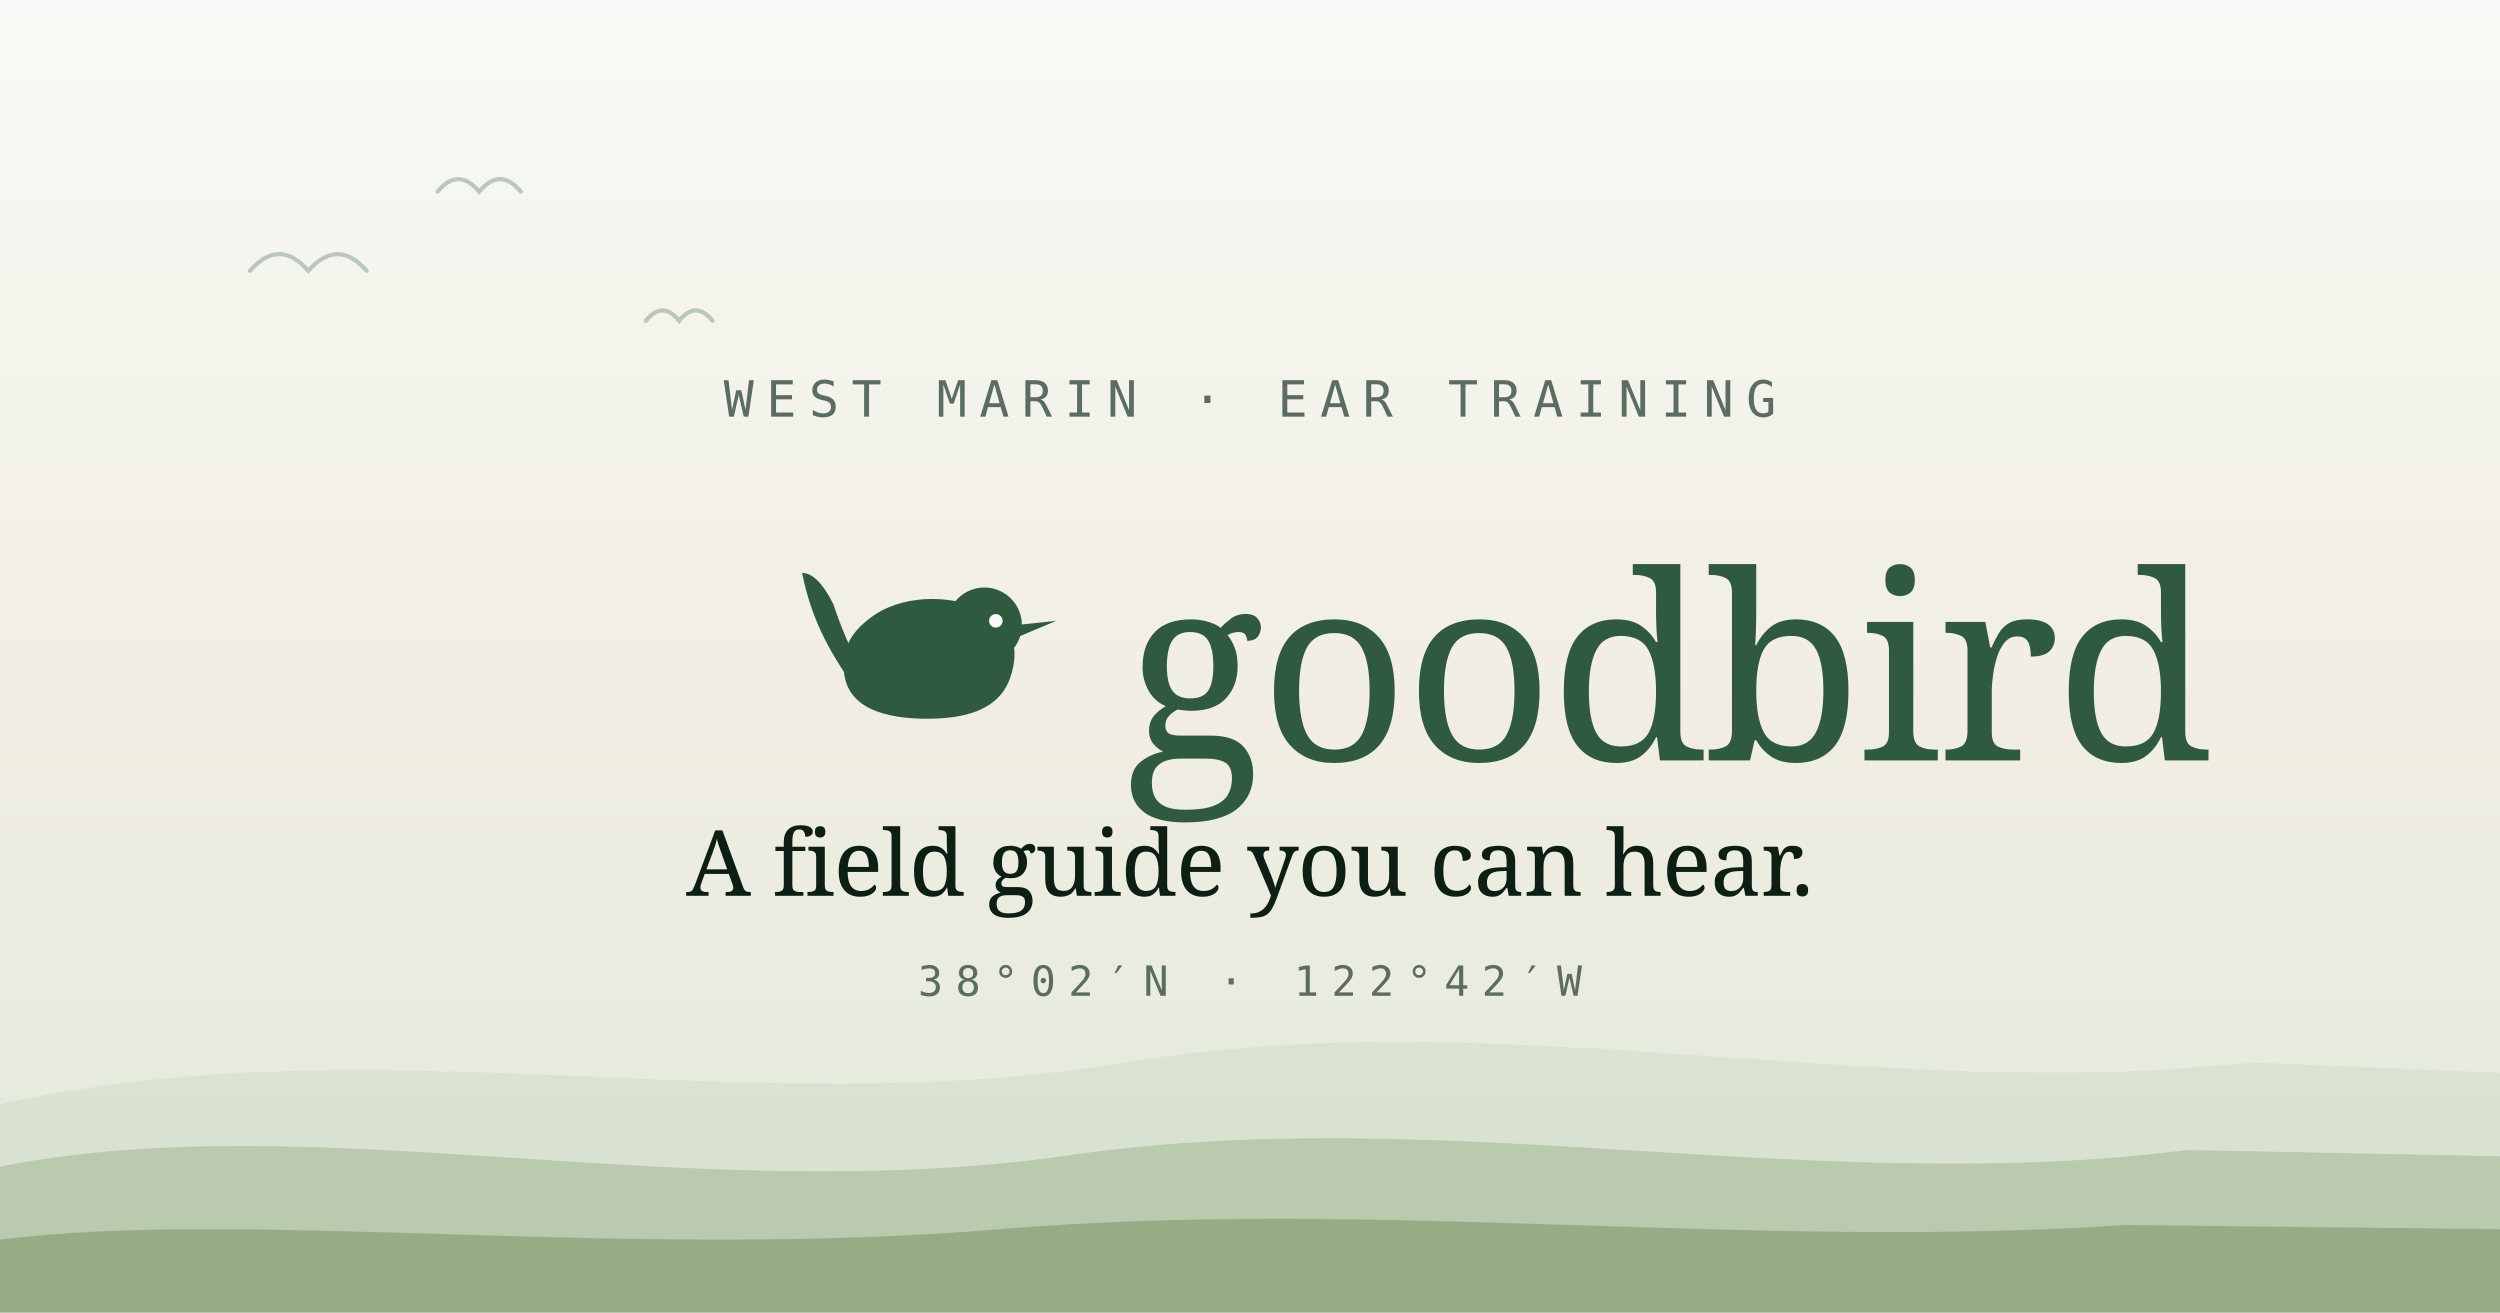
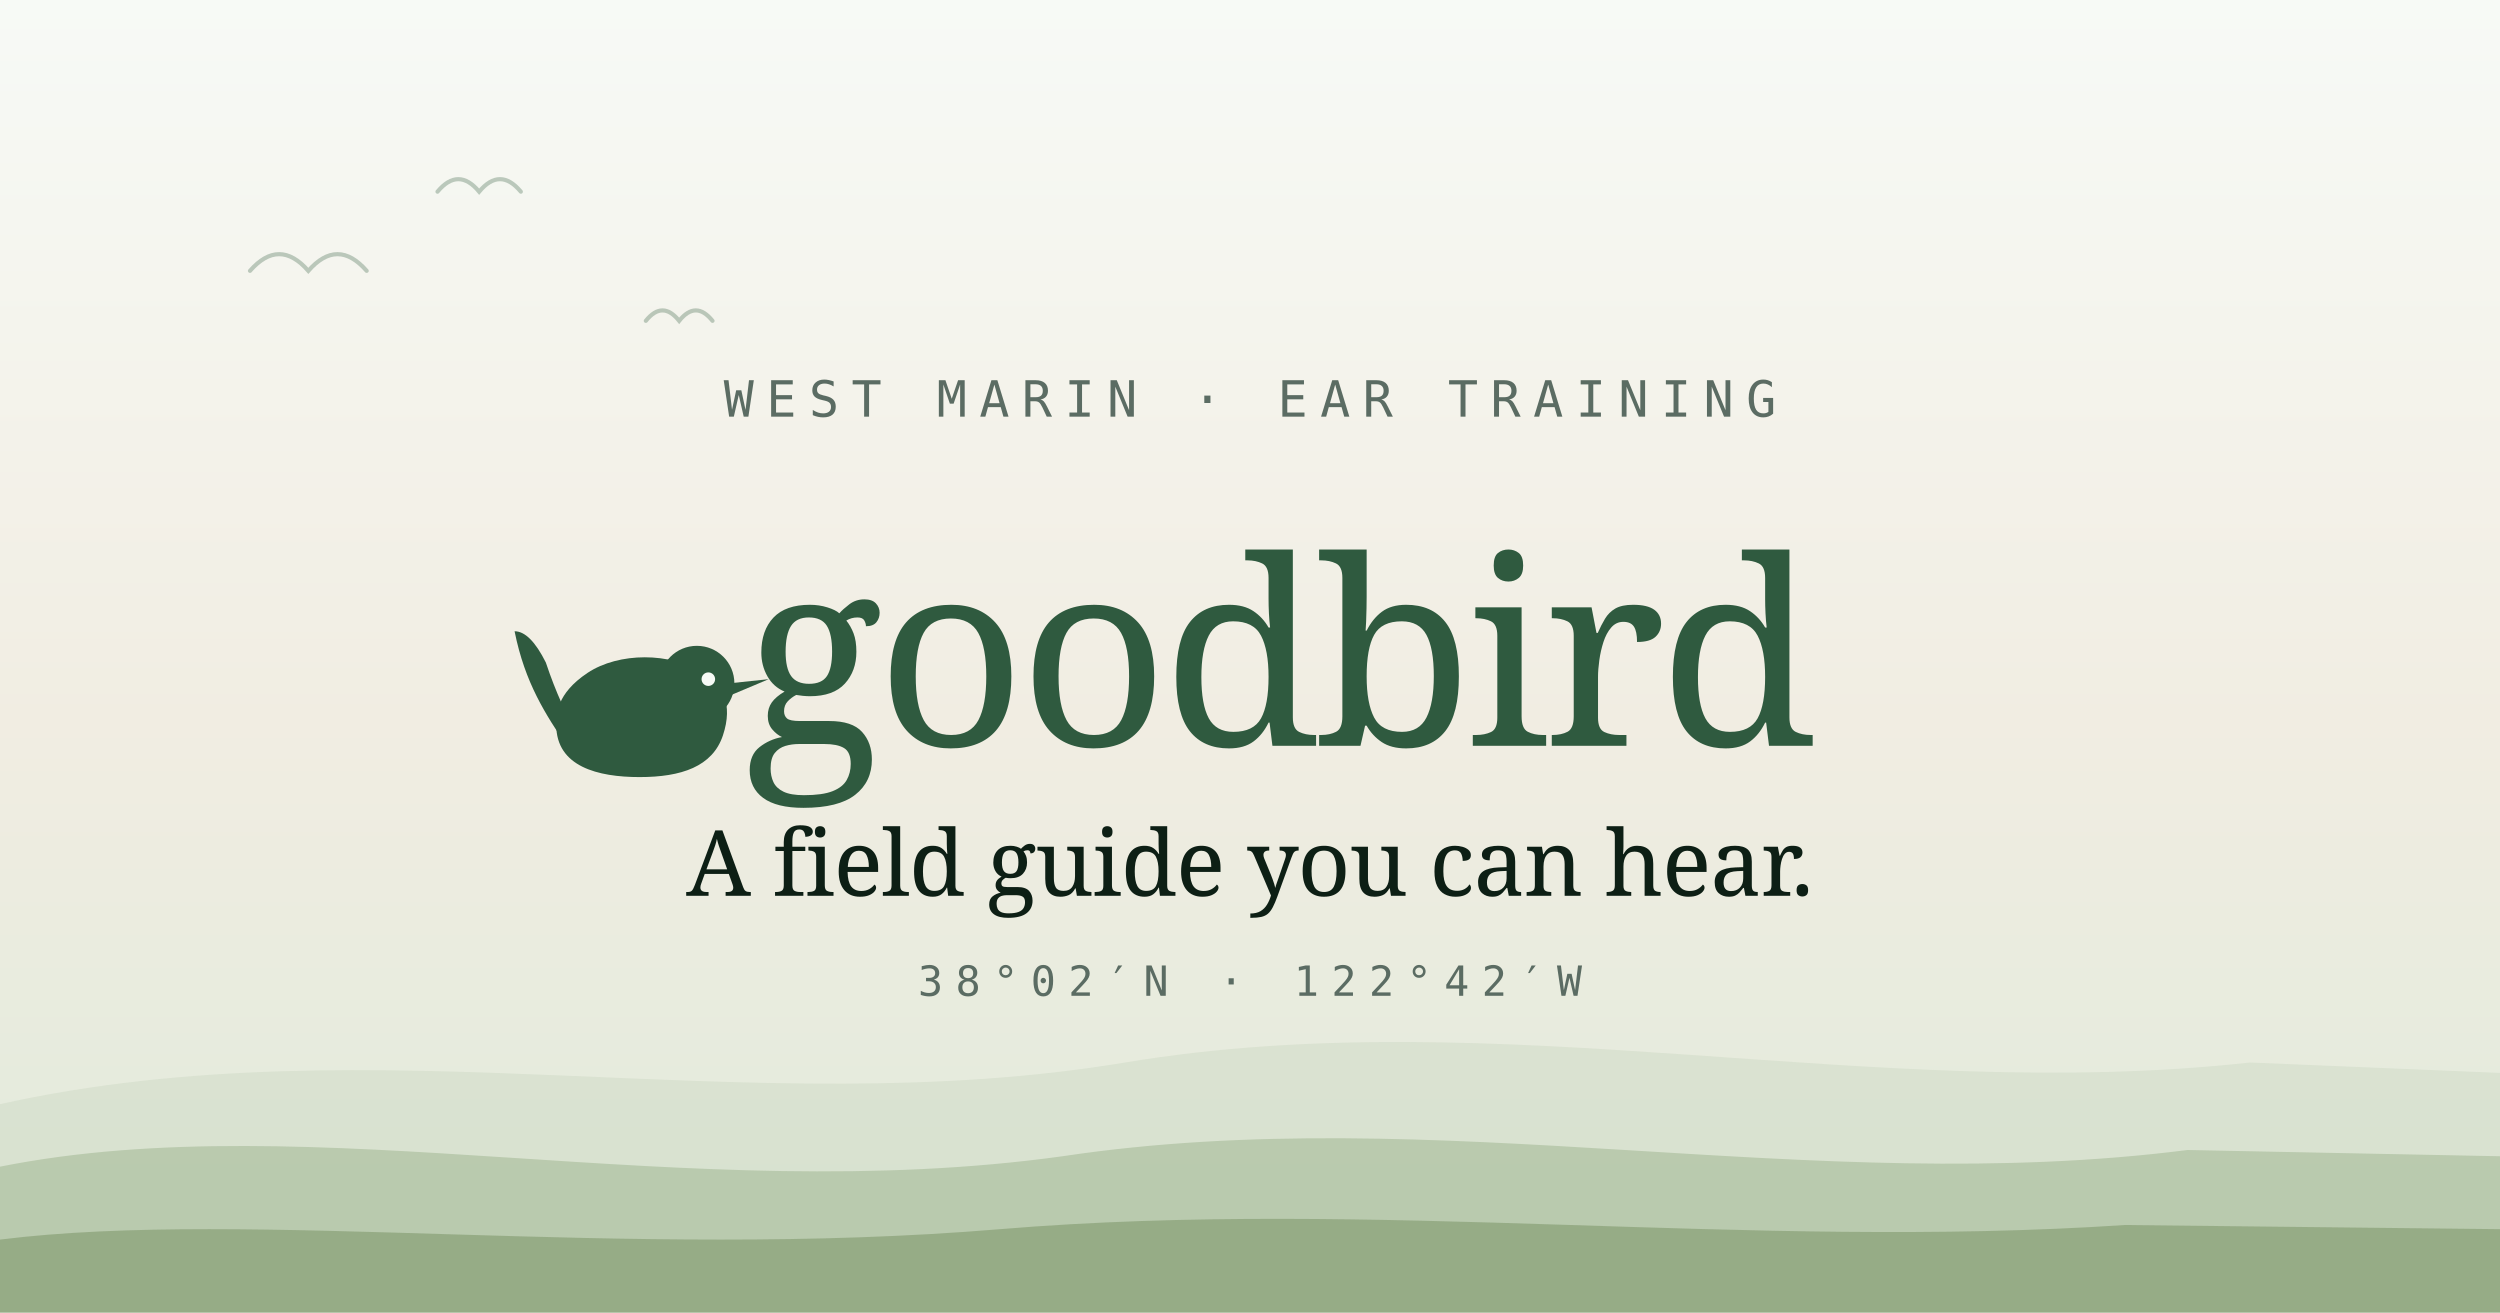
<svg xmlns="http://www.w3.org/2000/svg" viewBox="0 0 1200 630" width="1200" height="630">
  <defs>
    <linearGradient id="bg" x1="0" y1="0" x2="0" y2="1">
      <stop offset="0" stop-color="#f7faf6" />
      <stop offset="0.55" stop-color="#f1ede2" />
      <stop offset="1" stop-color="#dfeada" />
    </linearGradient>
  </defs>
  <rect width="1200" height="630" fill="url(#bg)" />
  <g stroke="#2f5a3f" stroke-opacity="0.30" stroke-width="2" fill="none" stroke-linecap="round">
    <path d="M120 130 q 14 -16, 28 0 q 14 -16, 28 0" />
    <path d="M210 92 q 10 -12, 20 0 q 10 -12, 20 0" />
    <path d="M310 154 q 8 -10, 16 0 q 8 -10, 16 0" />
  </g>
  <text x="600" y="200" text-anchor="middle" font-family="Geist Mono, ui-monospace, Menlo, monospace" font-size="24" letter-spacing="6" fill="#5b6c63">
    WEST MARIN · EAR TRAINING
  </text>
-   <g transform="translate(370 250) scale(5)" fill="#2f5a3f">
+   <g transform="translate(232 278) scale(5)" fill="#2f5a3f">
    <path d="M 8 16 C 6 13, 4 10, 3 5 C 4 5, 5 6, 6 8 C 7 11, 8 13, 9 15 Z" />
    <path d="M 7 14 C 7 18, 11 19, 15 19 C 19 19, 22 18, 23 15 C 24 12, 23 10, 21 9 C 18 7, 13 7, 10 9 C 7 11, 7 13, 7 14 Z" />
    <circle cx="20.5" cy="10" r="3.6" />
    <path d="M 23.6 10 L 27.4 9.6 L 23.6 11.2 Z" />
    <circle cx="21.6" cy="9.6" r="0.65" fill="#f7faf6" />
  </g>
-   <text x="540" y="365" font-family="Fraunces, Georgia, serif" font-weight="500" font-size="124" letter-spacing="-2" fill="#2f5a3f">
+   <text x="357" y="358" font-family="Fraunces, Georgia, serif" font-weight="500" font-size="124" letter-spacing="-3" fill="#2f5a3f">
    goodbird
  </text>
  <text x="600" y="430" text-anchor="middle" font-family="Fraunces, Georgia, serif" font-weight="500" font-size="44" letter-spacing="-0.5" fill="#0d1f15">
    A field guide you can hear.
  </text>
  <text x="600" y="478" text-anchor="middle" font-family="Geist Mono, ui-monospace, Menlo, monospace" font-size="20" letter-spacing="6" fill="#5b6c63">
    38°02′N · 122°42′W
  </text>
  <g>
    <path d="M0 530 C 180 490, 360 540, 540 510 C 720 480, 900 530, 1080 510 L 1200 515 L 1200 630 L 0 630 Z" fill="#cfdac7" fill-opacity="0.55" />
    <path d="M0 560 C 150 530, 330 580, 510 555 C 690 528, 870 575, 1050 552 L 1200 555 L 1200 630 L 0 630 Z" fill="#a9bd9c" fill-opacity="0.65" />
    <path d="M0 595 C 120 580, 300 605, 480 590 C 660 575, 840 600, 1020 588 L 1200 590 L 1200 630 L 0 630 Z" fill="#7a9466" fill-opacity="0.55" />
  </g>
</svg>
